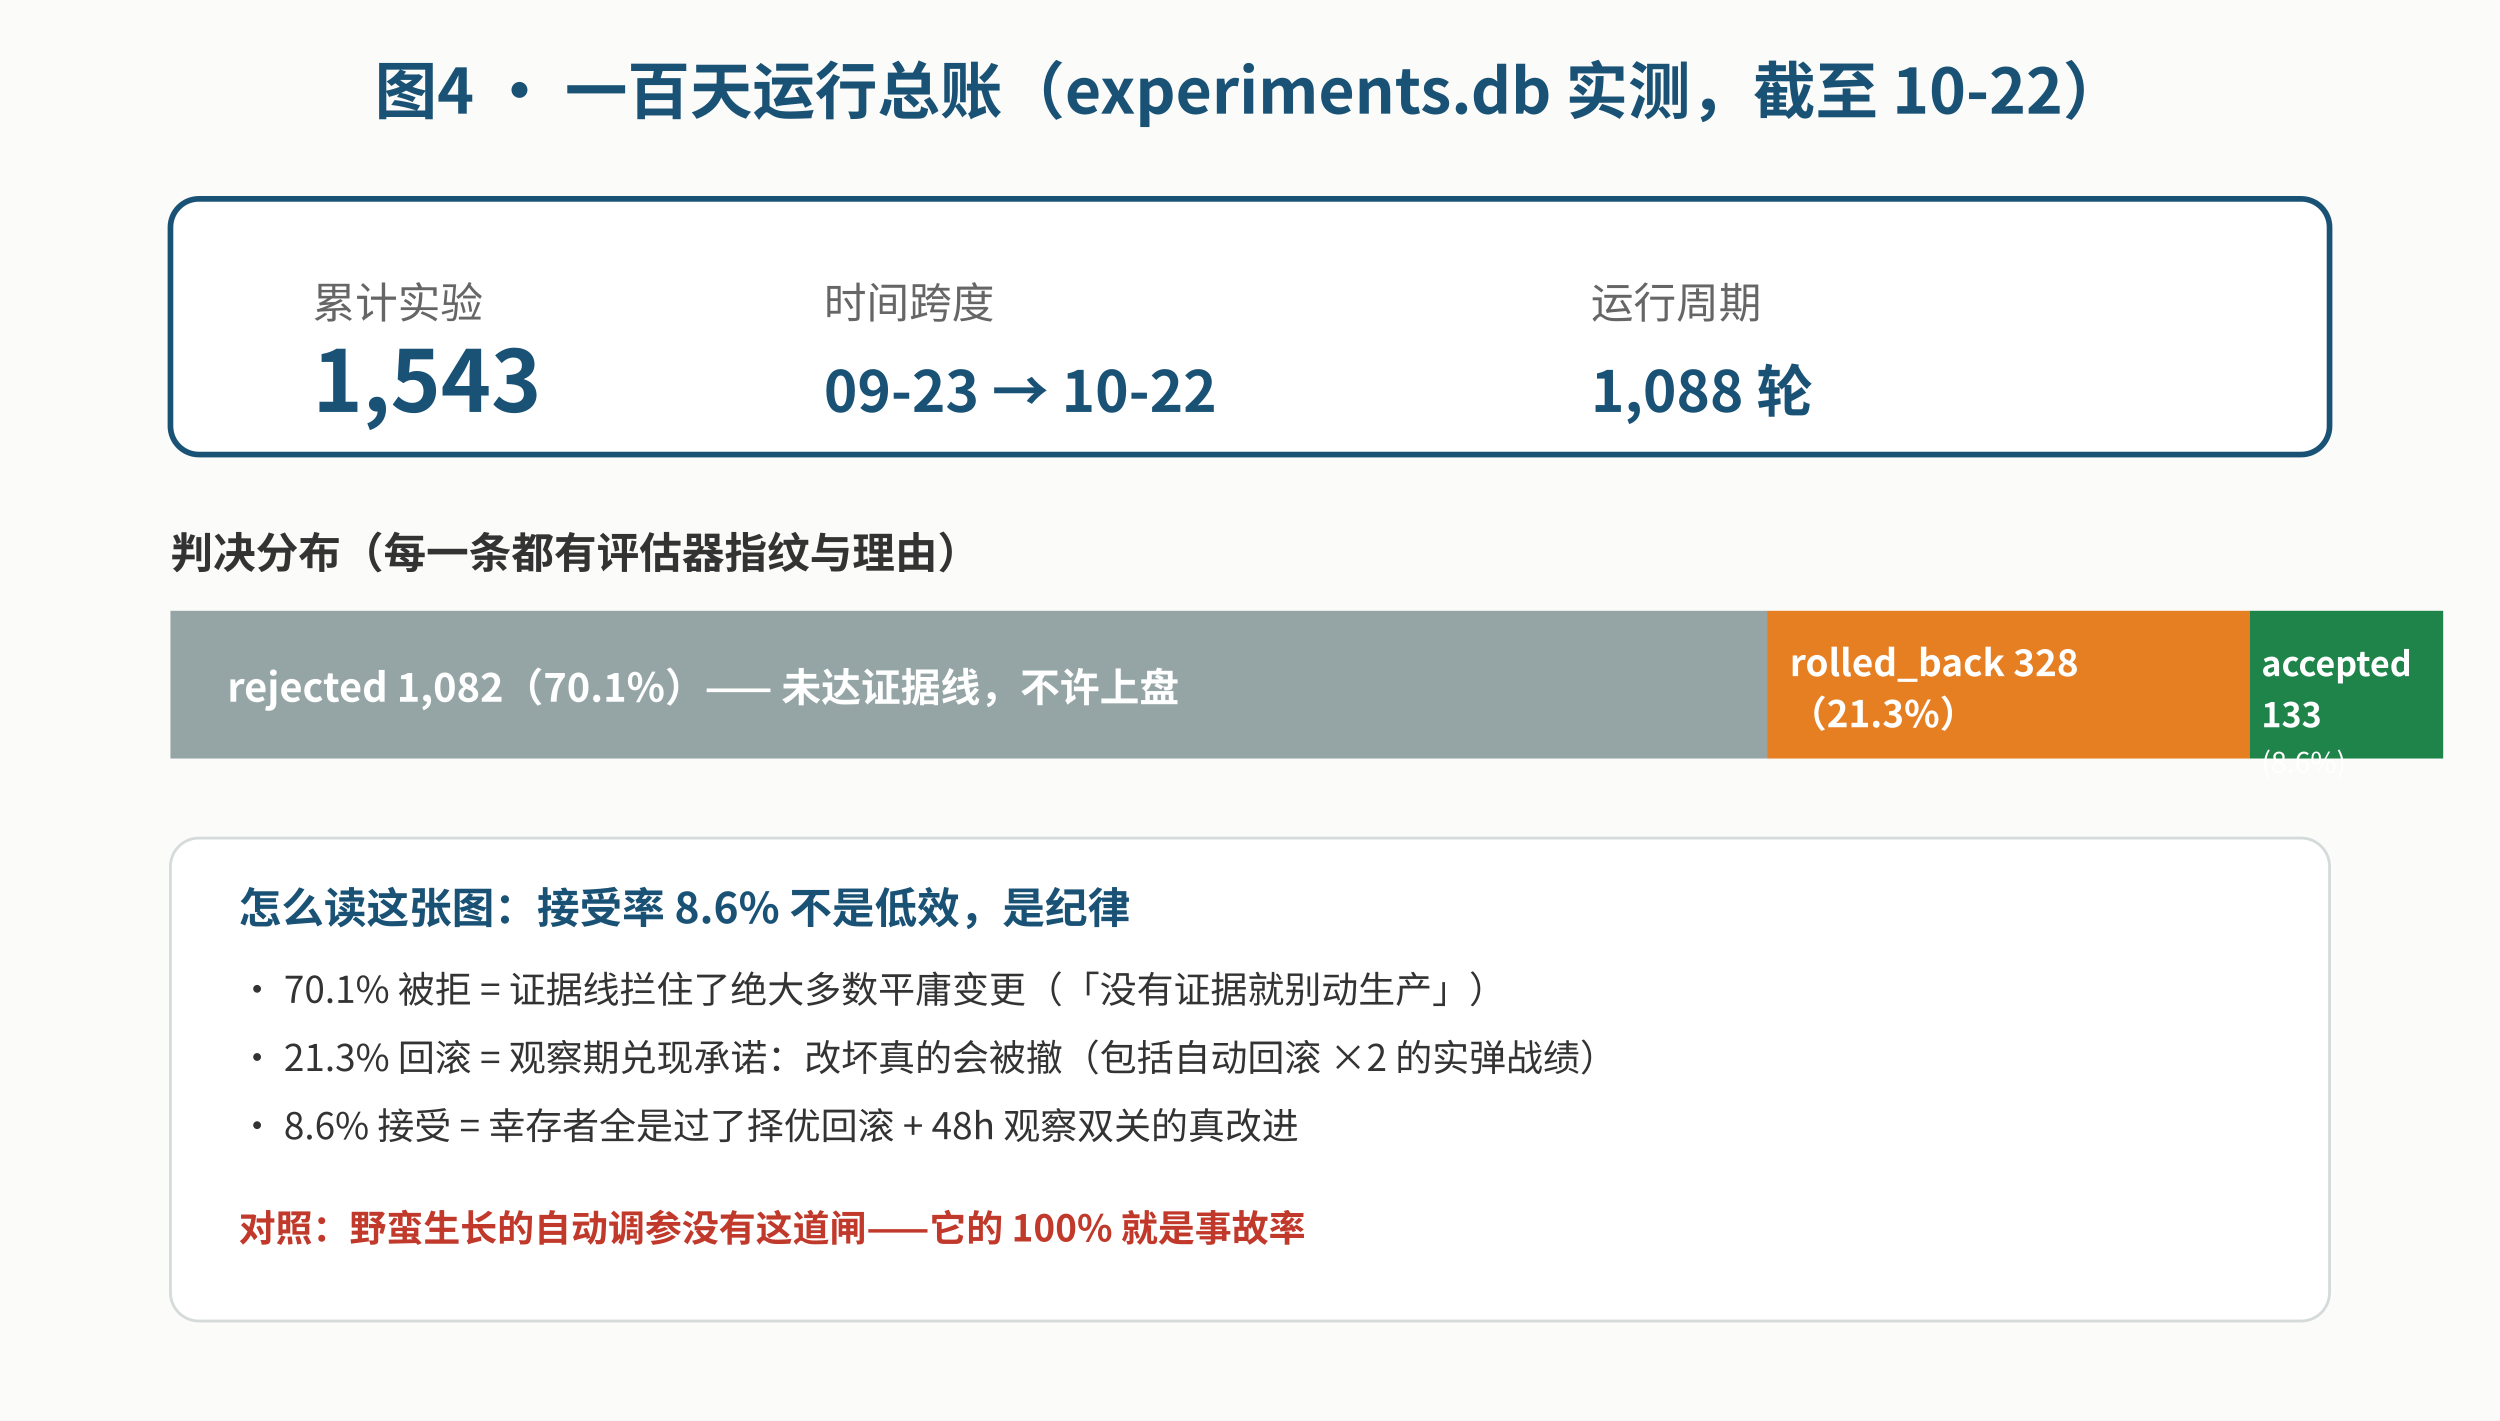
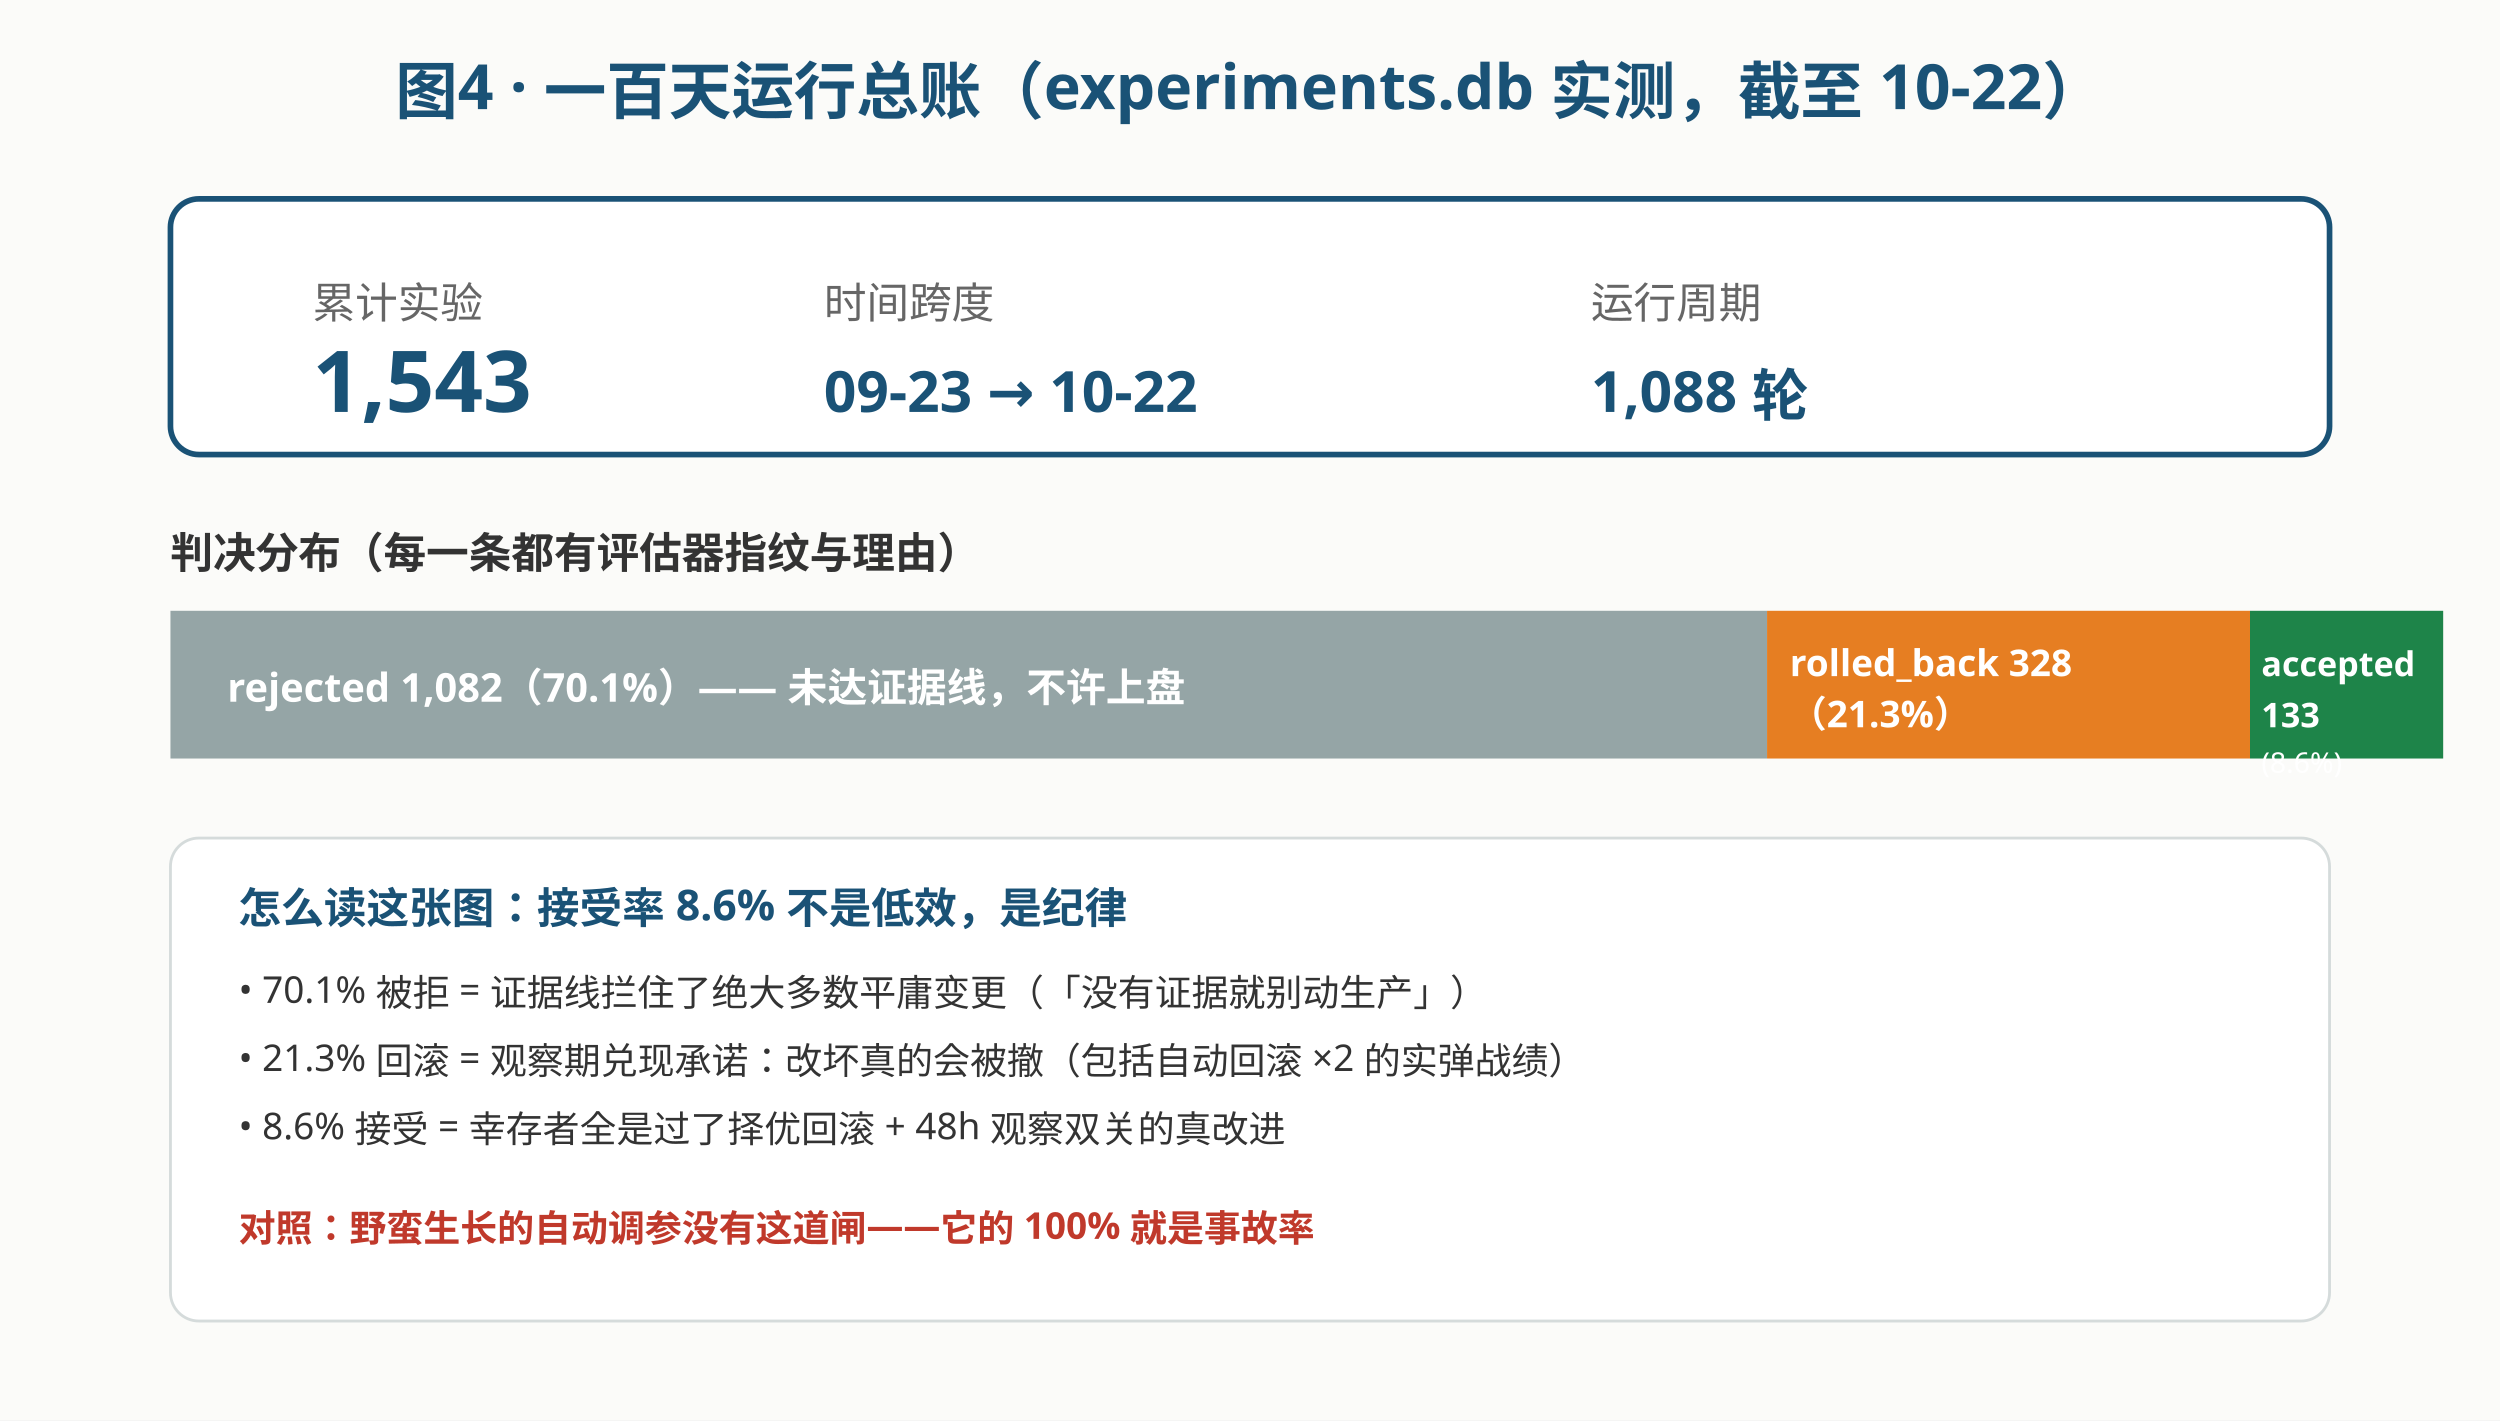
- <svg xmlns="http://www.w3.org/2000/svg" width="880" height="500" viewBox="0 0 880 500" font-family="'PingFang SC','Microsoft YaHei','Noto Sans CJK SC',sans-serif">
+ <svg xmlns="http://www.w3.org/2000/svg" width="880" height="500" viewBox="0 0 880 500" font-family="'WenQuanYi Micro Hei','WenQuanYi Zen Hei',sans-serif">
  <rect width="880" height="500" fill="#fbfbf9" />
  <text x="440" y="40" text-anchor="middle" font-size="22" font-weight="bold" fill="#1a5276">图4 · 一百天运行总账（experiments.db 实测，截至 10-22）</text>
  <rect x="60" y="70" width="760" height="90" rx="10" fill="#fff" stroke="#1a5276" stroke-width="2" />
  <text x="110" y="112" font-size="15" fill="#666">累计实验</text>
  <text x="110" y="145" font-size="30" font-weight="bold" fill="#1a5276">1,543</text>
  <text x="290" y="112" font-size="15" fill="#666">时间跨度</text>
  <text x="290" y="145" font-size="20" font-weight="bold" fill="#1a5276">09-23 → 10-22</text>
  <text x="560" y="112" font-size="15" fill="#666">运行周期</text>
  <text x="560" y="145" font-size="20" font-weight="bold" fill="#1a5276">1,088 轮</text>
  <text x="60" y="200" font-size="15" fill="#333" font-weight="bold">判决分布（每一条都有评估器指纹与理由）</text>
  <rect x="60" y="215" width="562" height="52" fill="#95a5a6" />
  <text x="80" y="247" font-size="14" fill="#fff" font-weight="bold">rejected 1,082（70.1%）—— 未达证据线，不许上盘</text>
  <rect x="622" y="215" width="170" height="52" fill="#e67e22" />
  <text x="630" y="238" font-size="13" fill="#fff" font-weight="bold">rolled_back 328</text>
  <text x="630" y="256" font-size="13" fill="#fff" font-weight="bold">（21.3%）</text>
  <rect x="792" y="215" width="68" height="52" fill="#1e8449" />
  <text x="796" y="238" font-size="12" fill="#fff" font-weight="bold">accepted</text>
  <text x="796" y="256" font-size="12" fill="#fff" font-weight="bold">133</text>
  <text x="796" y="272" font-size="10" fill="#fff">(8.6%)</text>
  <g>
    <rect x="60" y="295" width="760" height="170" rx="10" fill="#fff" stroke="#d5dbdb" stroke-width="1" />
    <text x="84" y="325" font-size="15" font-weight="bold" fill="#1a5276">怎么读这张图：接受率 8.6% 不是低效，是纪律</text>
    <text x="84" y="353" font-size="13" fill="#333">• 70.1% 被拒 = 证据线拦住了绝大多数平庸变更（「没有证据就别动生产」）</text>
    <text x="84" y="377" font-size="13" fill="#333">• 21.3% 回滚 = 观察期兑现承诺：改坏真的会被撤（包括自动回滚 ×2 的实弹战绩）</text>
    <text x="84" y="401" font-size="13" fill="#333">• 8.6% 接受 = 幸存者全是过了择优回滚 + 48h 观察双关的真改进</text>
    <text x="84" y="437" font-size="13" fill="#c0392b" font-weight="bold">对照：野蛮生长的自动调参没有这道闸——它的 100% 就是事故率</text>
  </g>
</svg>
